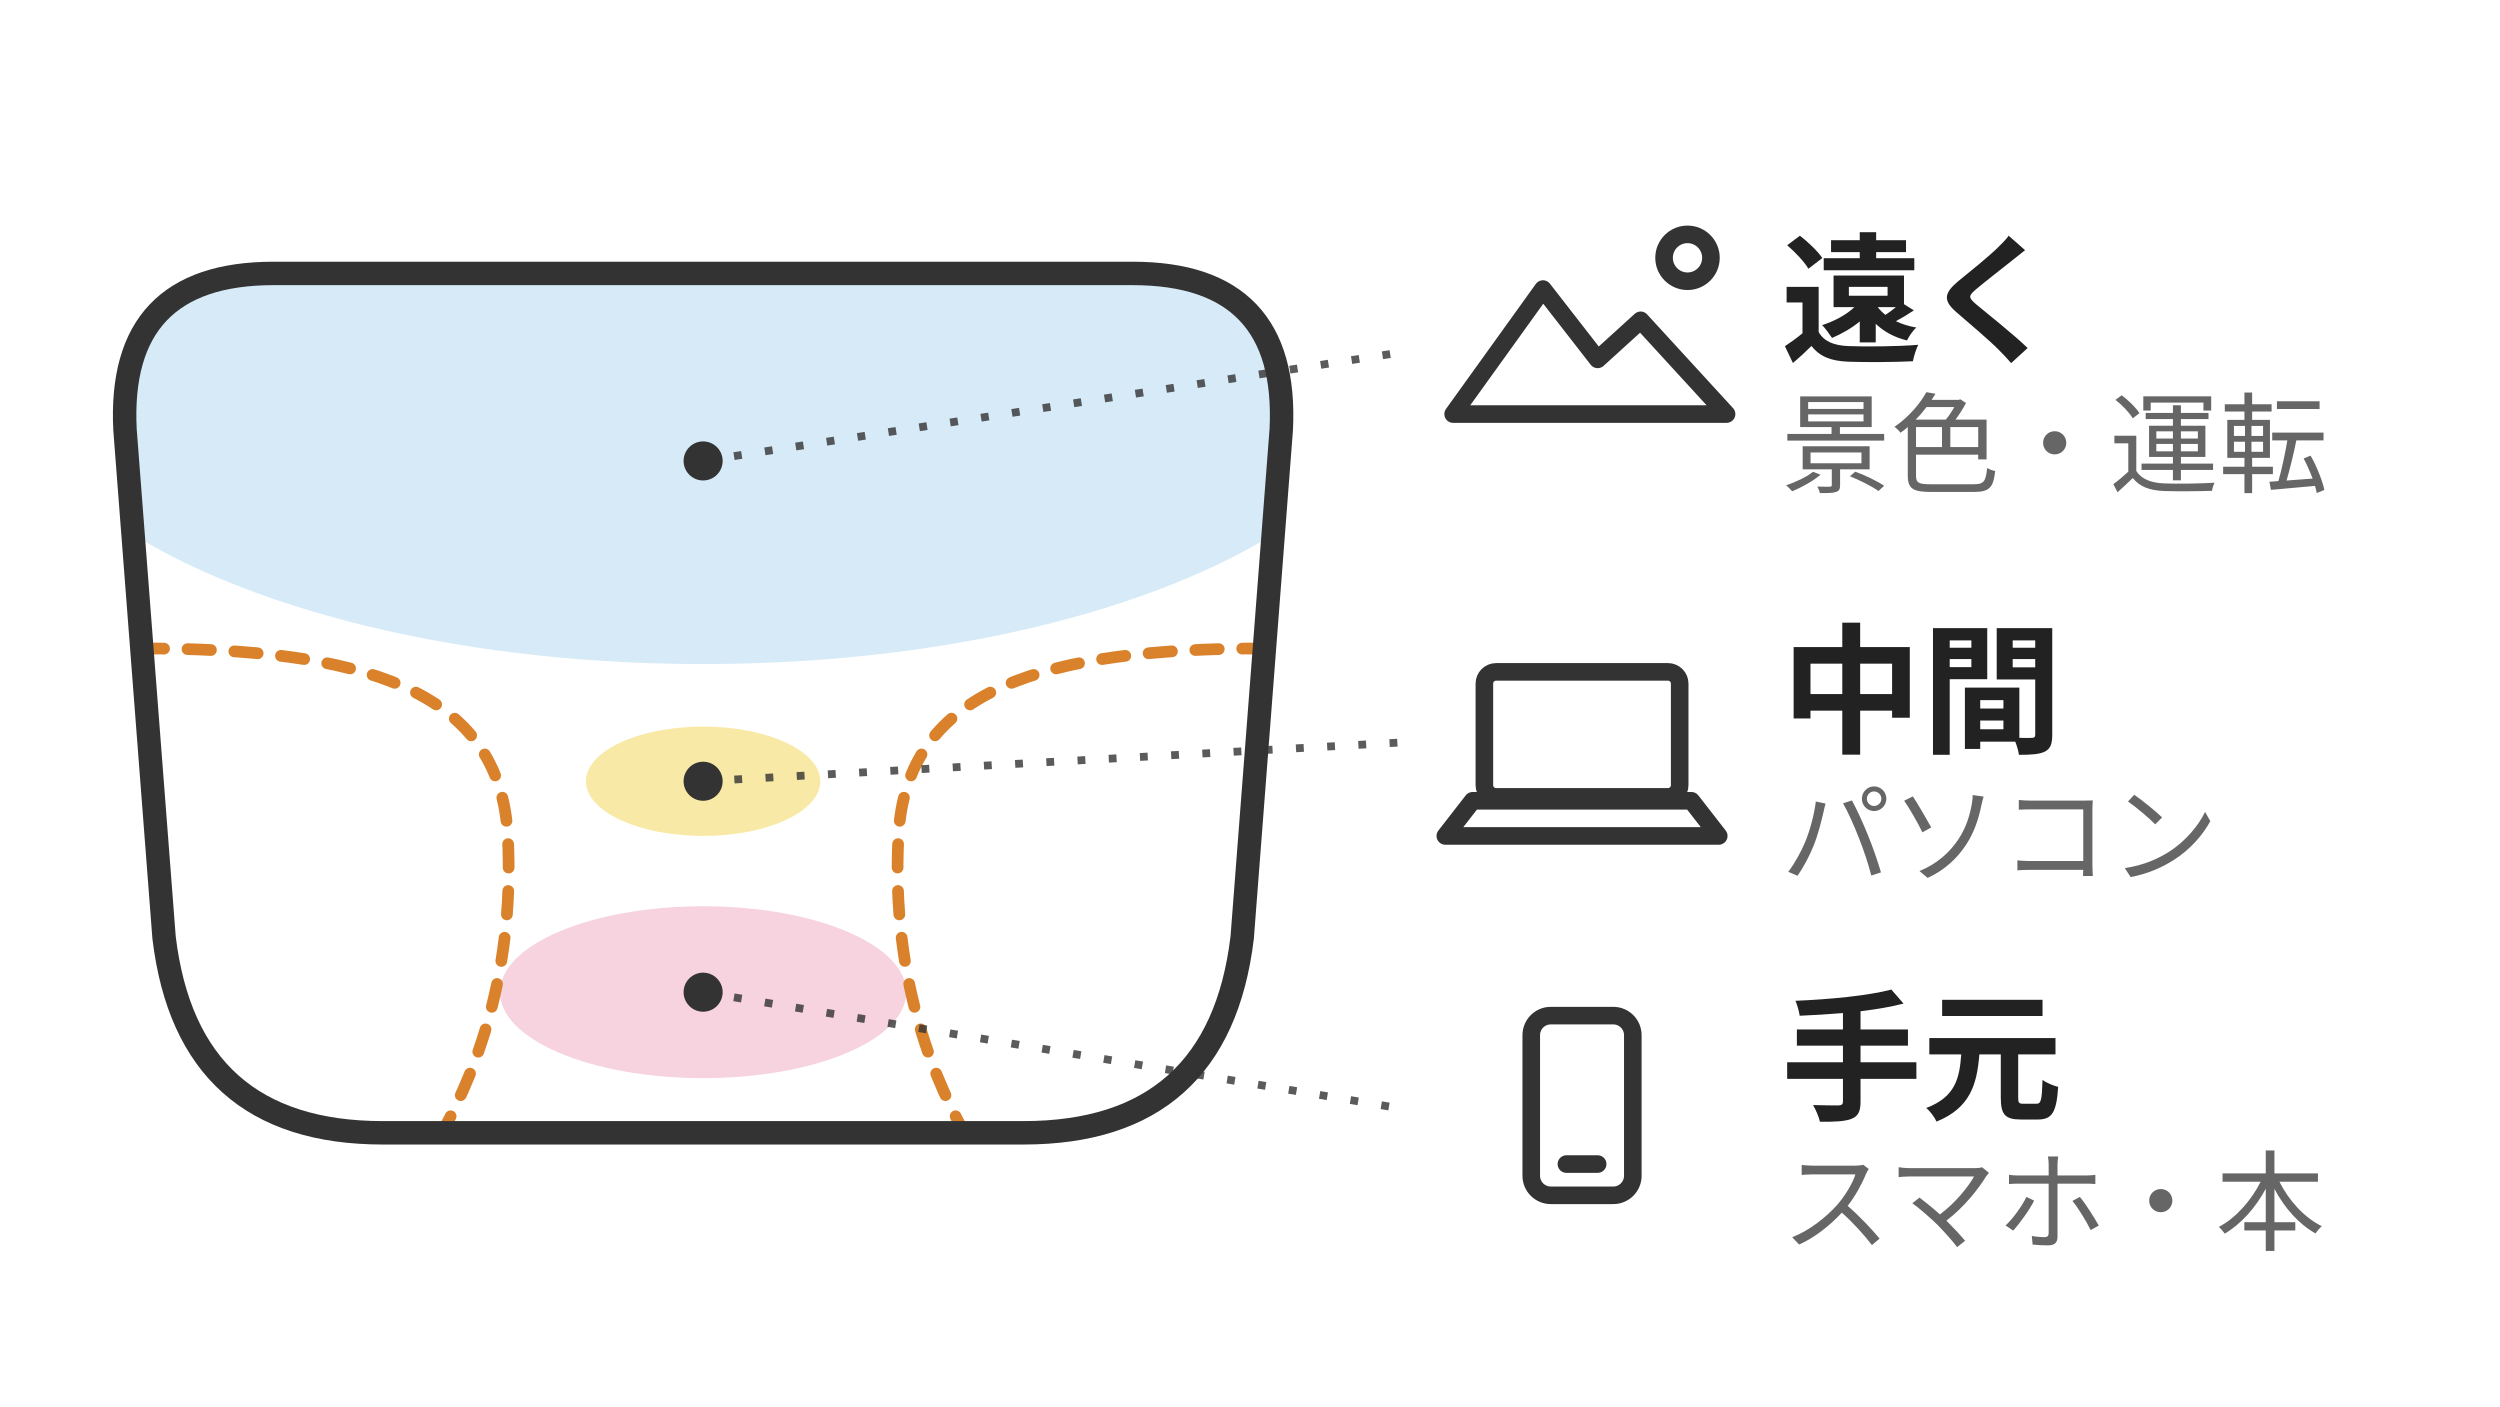
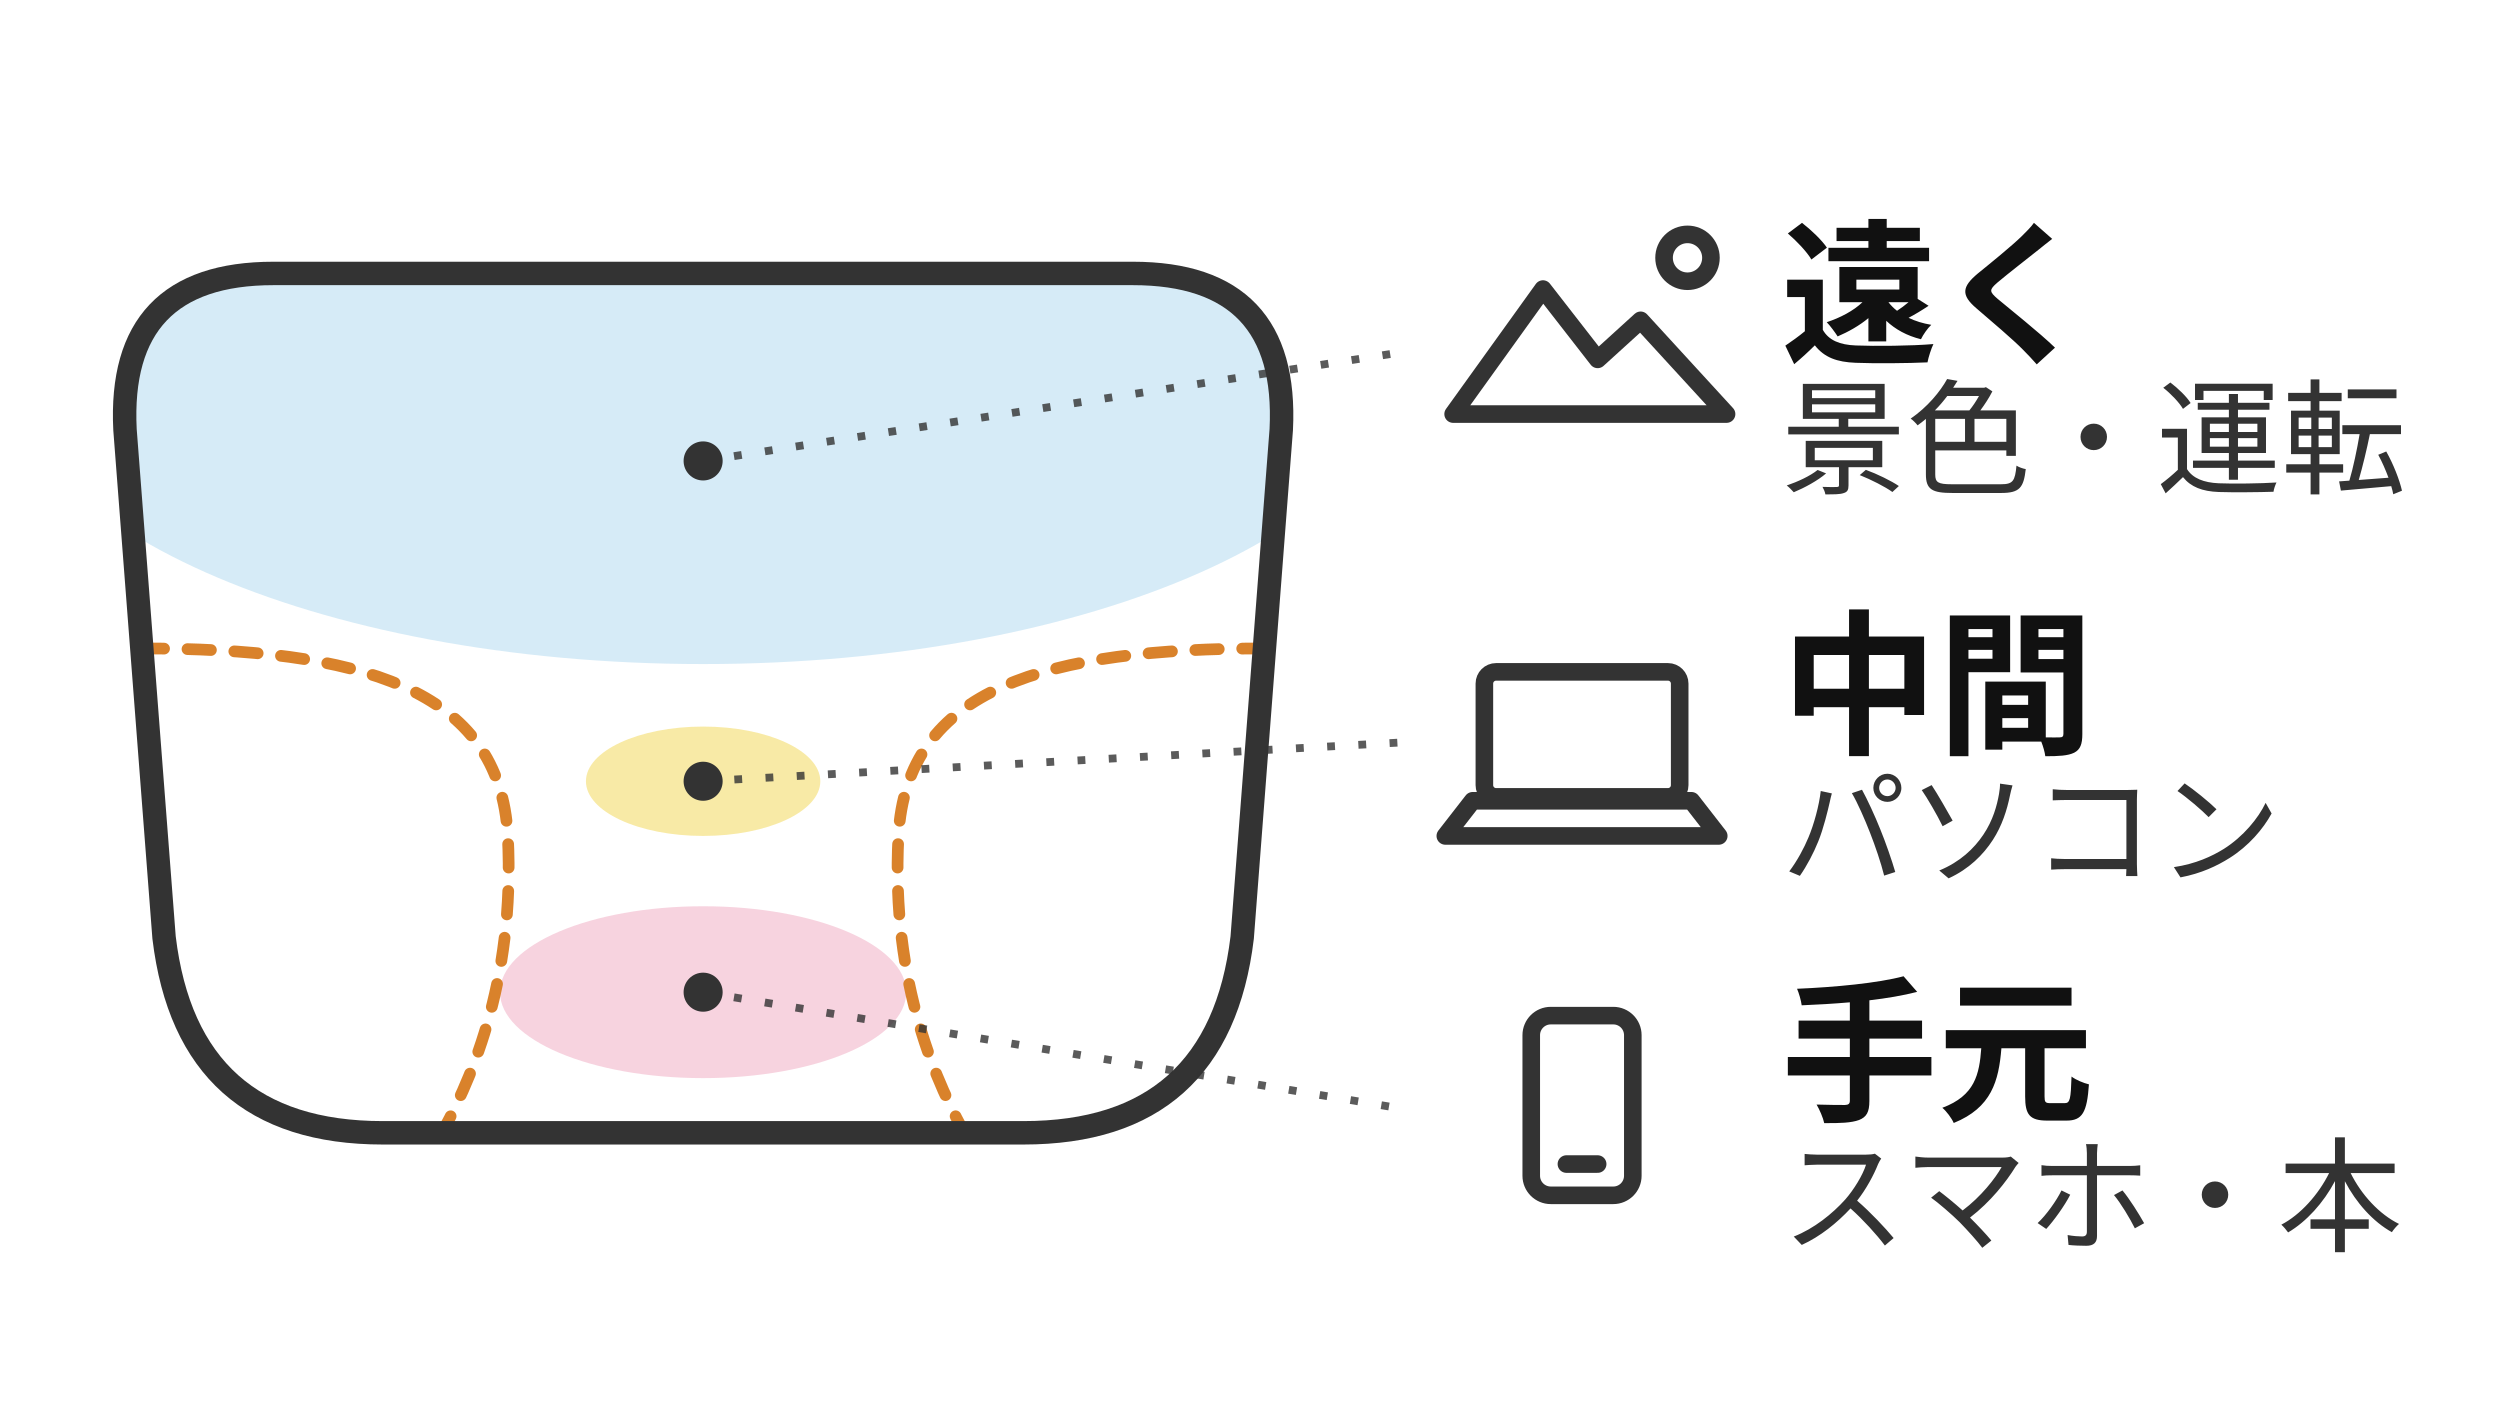
<svg xmlns="http://www.w3.org/2000/svg" width="640" height="360" viewBox="0 0 640 360">
  <defs>
    <clipPath id="l">
      <path d="M70,70 H290 Q330,70 328,110 L318,240 Q312,290 262,290 H98 Q48,290 42,240 L32,110 Q30,70 70,70 Z" />
    </clipPath>
  </defs>
  <g clip-path="url(#l)">
    <ellipse cx="180" cy="90" rx="180" ry="80" fill="#D6EBF7" />
    <ellipse cx="180" cy="200" rx="30" ry="14" fill="#F8EAA6" />
    <ellipse cx="180" cy="254" rx="52" ry="22" fill="#F7D3DF" />
  </g>
  <g fill="none" stroke="#D9822B" stroke-width="3" stroke-dasharray="6 6" stroke-linecap="round">
    <path d="M36,166 C92,166 128,176 130,214 S120,278 112,292" />
    <path d="M324,166 C268,166 232,176 230,214 S240,278 248,292" />
  </g>
  <path d="M70,70 H290 Q330,70 328,110 L318,240 Q312,290 262,290 H98 Q48,290 42,240 L32,110 Q30,70 70,70 Z" fill="none" stroke="#333333" stroke-width="6" stroke-linejoin="round" />
  <path d="M180,118 L360,90 M180,200 L360,190 M180,254 L360,284" fill="none" stroke="#333333" stroke-width="2" stroke-dasharray="2 6" stroke-opacity=".8" />
  <circle cx="180" cy="118" r="5" fill="#333333" />
  <circle cx="180" cy="200" r="5" fill="#333333" />
  <circle cx="180" cy="254" r="5" fill="#333333" />
  <g fill="none" stroke="#333333" stroke-width="4.5" stroke-linecap="round" stroke-linejoin="round">
    <path d="M372,106 L395,74 L409,92 L420,82 L442,106 Z" />
    <circle cx="432" cy="66" r="6" />
    <rect x="380" y="172" width="50" height="32" rx="3" />
    <path d="M370,214 H440 L433,205 H377 Z" />
    <rect x="392" y="260" width="26" height="46" rx="5" />
    <path d="M401,298 H409" />
  </g>
  <g font-family="'Noto Sans JP', sans-serif" font-weight="700">
-     <text x="456" y="90" font-size="36" fill="#222222">遠く</text>
-     <text x="456" y="124" font-size="28" fill="#666" font-weight="400">景色・運転</text>
-     <text x="456" y="190" font-size="36" fill="#222222">中間</text>
-     <text x="456" y="224" font-size="28" fill="#666" font-weight="400">パソコン</text>
-     <text x="456" y="284" font-size="36" fill="#222222">手元</text>
-     <text x="456" y="318" font-size="28" fill="#666" font-weight="400">スマホ・本</text>
+     <text x="456" y="90" font-size="40" fill="#111111">遠く</text>
+     <text x="456" y="124" font-size="32" fill="#333" font-weight="500">景色・運転</text>
+     <text x="456" y="190" font-size="40" fill="#111111">中間</text>
+     <text x="456" y="224" font-size="32" fill="#333" font-weight="500">パソコン</text>
+     <text x="456" y="284" font-size="40" fill="#111111">手元</text>
+     <text x="456" y="318" font-size="32" fill="#333" font-weight="500">スマホ・本</text>
  </g>
</svg>
